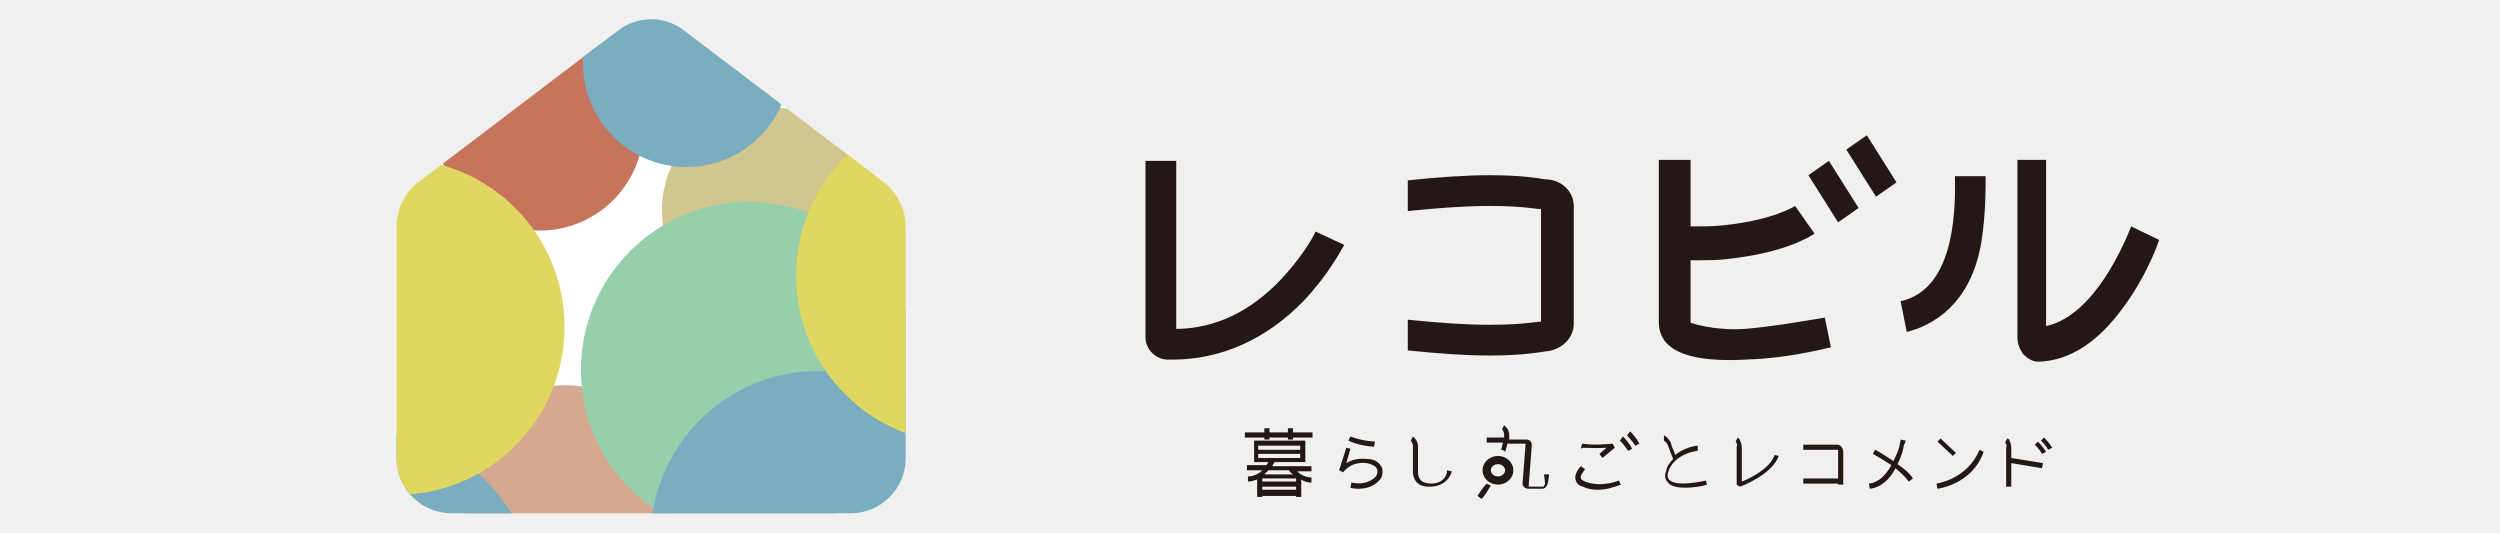
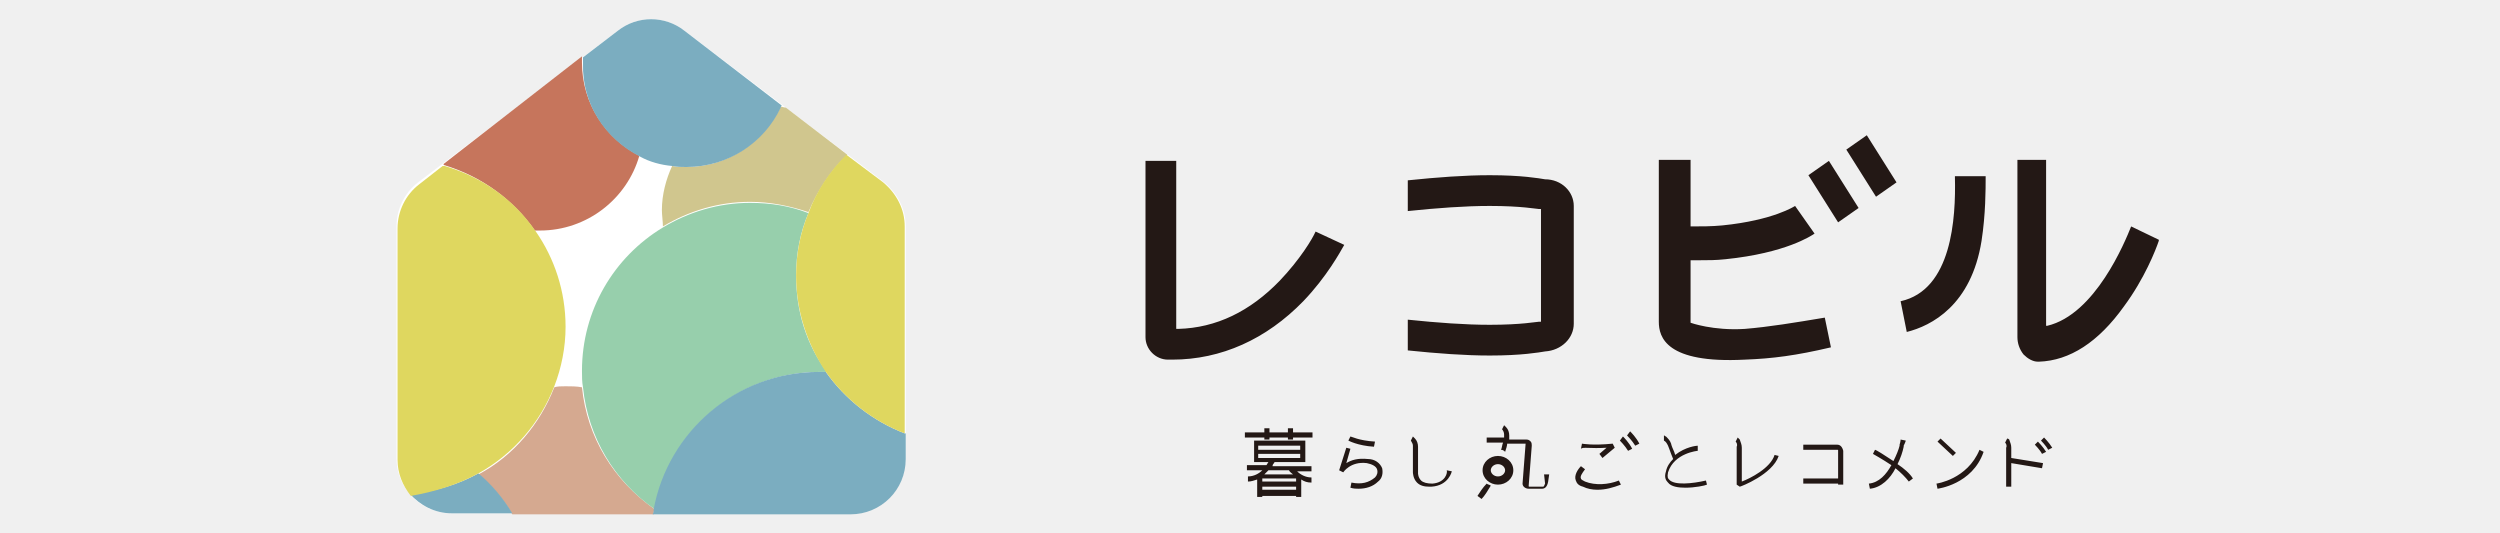
- <svg xmlns="http://www.w3.org/2000/svg" xmlns:xlink="http://www.w3.org/1999/xlink" version="1.1" id="レイヤー_1" x="0px" y="0px" viewBox="0 0 244 52" style="enable-background:new 0 0 244 52;" xml:space="preserve">
-   <style type="text/css">
- 	.st0{fill:#FFFFFF;}
- 	.st1{clip-path:url(#SVGID_1_);}
- 	.st2{fill:#C6755C;}
- 	.st3{fill:#D5A990;}
- 	.st4{fill:#D0C68E;}
- 	.st5{fill:#7BADC0;}
- 	.st6{fill:#97CFAC;}
- 	.st7{fill:#DFD75F;}
- 	.st8{fill:#231815;}
- </style>
+ <svg xmlns="http://www.w3.org/2000/svg" version="1.2" baseProfile="tiny" id="レイヤー_1" x="0px" y="0px" viewBox="0 0 244 52" xml:space="preserve">
  <g>
-     <path class="st0" d="M60.3,3L40.8,17.8c-1.3,1-2.1,2.6-2.1,4.3v22.6c0,3,2.4,5.4,5.4,5.4H83c3,0,5.4-2.4,5.4-5.4V22.1   c0-1.7-0.8-3.2-2.1-4.3L66.8,3C64.9,1.5,62.2,1.5,60.3,3z" />
+     <path fill="#FFFFFF" d="M60.3,3L40.8,17.8c-1.3,1-2.1,2.6-2.1,4.3v22.6c0,3,2.4,5.4,5.4,5.4H83c3,0,5.4-2.4,5.4-5.4V22.1   c0-1.7-0.8-3.2-2.1-4.3L66.8,3C64.9,1.5,62.2,1.5,60.3,3z" />
    <g>
      <g>
        <g>
-           <defs>
-             <path id="SVGID_3_" d="M60.3,3L40.8,17.8c-1.3,1-2.1,2.6-2.1,4.3v22.6c0,3,2.4,5.4,5.4,5.4H83c3,0,5.4-2.4,5.4-5.4V22.1       c0-1.7-0.8-3.2-2.1-4.3L66.8,3C64.9,1.5,62.2,1.5,60.3,3z" />
-           </defs>
-           <clipPath id="SVGID_1_">
-             <use xlink:href="#SVGID_3_" style="overflow:visible;" />
-           </clipPath>
-           <g class="st1">
-             <circle class="st2" cx="52.7" cy="12.4" r="10.1" />
-             <circle class="st3" cx="55.2" cy="47.7" r="10.1" />
-             <circle class="st4" cx="74.7" cy="20.5" r="10.1" />
-             <circle class="st5" cx="67" cy="6.2" r="10.1" />
-             <circle class="st6" cx="73.1" cy="36.1" r="16.4" />
-             <circle class="st5" cx="35.9" cy="58.6" r="16.4" />
-             <circle class="st5" cx="79.9" cy="52.6" r="16.4" />
-             <circle class="st7" cx="94.1" cy="26.9" r="16.4" />
-             <circle class="st7" cx="38.7" cy="31.9" r="16.4" />
-           </g>
+           <path fill="none" d="M64.7,22.1c-0.1-0.5-0.1-1.1-0.1-1.6c0-1.5,0.4-3,1-4.3c-1.1-0.2-2.1-0.5-3.1-0.9c-1.2,4.2-5.1,7.3-9.7,7.3      c-0.2,0-0.3,0-0.5,0c1.8,2.7,2.9,5.9,2.9,9.3c0,2-0.4,4-1.1,5.8c0.4,0,0.7-0.1,1.1-0.1c0.6,0,1.1,0.1,1.6,0.1      c-0.1-0.5-0.1-1.1-0.1-1.6C56.7,30.2,59.9,25,64.7,22.1z" />
+           <path fill="#C6755C" d="M52.2,22.5c0.2,0,0.3,0,0.5,0c4.6,0,8.5-3.1,9.7-7.3c-3.3-1.7-5.6-5.1-5.6-9.1c0-0.2,0-0.4,0-0.6      L43.3,16c0,0,0,0.1,0,0.1C47,17.2,50.1,19.5,52.2,22.5z" />
+           <path fill="#D5A990" d="M56.8,37.8c-0.5-0.1-1.1-0.1-1.6-0.1c-0.4,0-0.8,0-1.1,0.1c-1.4,3.6-4,6.7-7.4,8.5      c1.3,1.1,2.4,2.4,3.3,3.9h13.8c0-0.2,0-0.3,0.1-0.5C59.9,46.9,57.3,42.7,56.8,37.8z" />
+           <path fill="#D0C68E" d="M67,16.3c-0.5,0-1,0-1.4-0.1c-0.6,1.3-1,2.8-1,4.3c0,0.5,0.1,1.1,0.1,1.6c2.5-1.5,5.4-2.4,8.5-2.4      c2,0,3.9,0.4,5.7,1c0.9-2.1,2.2-4.1,3.8-5.6l-6-4.6c-0.2,0-0.4-0.1-0.5-0.1C74.5,13.9,71,16.3,67,16.3z" />
+           <path fill="#7BADC0" d="M62.5,15.3c0.9,0.5,2,0.8,3.1,0.9c0.5,0.1,0.9,0.1,1.4,0.1c4.1,0,7.6-2.4,9.2-5.8c0-0.1,0.1-0.2,0.1-0.2      L66.8,3c-1.9-1.5-4.6-1.5-6.5,0l-3.4,2.6c0,0.2,0,0.4,0,0.6C56.8,10.2,59.1,13.6,62.5,15.3z" />
+           <path fill="#97CFAC" d="M77.7,26.9c0-2.2,0.4-4.2,1.2-6.1c-1.8-0.7-3.7-1-5.7-1c-3.1,0-6,0.9-8.5,2.4c-4.8,2.9-7.9,8.1-7.9,14      c0,0.5,0,1.1,0.1,1.6c0.5,4.9,3.1,9.2,7,11.9c1.4-7.6,8.1-13.4,16.1-13.4c0.2,0,0.5,0,0.7,0C78.7,33.6,77.7,30.4,77.7,26.9z" />
+           <path fill="#7BADC0" d="M46.7,46.2c-2,1.1-4.3,1.8-6.7,2c1,1.1,2.4,1.9,4.1,1.9H50C49.1,48.6,48,47.3,46.7,46.2z" />
+           <path fill="#7BADC0" d="M88.3,42.3c-3.1-1.2-5.8-3.3-7.7-6c-0.2,0-0.5,0-0.7,0c-8,0-14.7,5.8-16.1,13.4c0,0.2,0,0.3-0.1,0.5H83      c3,0,5.4-2.4,5.4-5.4V42.3z" />
+           <path fill="#DFD75F" d="M78.9,20.8c-0.8,1.9-1.2,4-1.2,6.1c0,3.5,1.1,6.7,2.9,9.4c1.9,2.7,4.6,4.8,7.7,6V22.1      c0-1.7-0.8-3.2-2.1-4.3l-3.6-2.7C81,16.7,79.7,18.6,78.9,20.8z" />
+           <path fill="#DFD75F" d="M46.7,46.2c3.4-1.9,6-4.9,7.4-8.5c0.7-1.8,1.1-3.8,1.1-5.8c0-3.5-1.1-6.7-2.9-9.3      c-2.1-3.1-5.2-5.3-8.9-6.4c-0.1,0-0.1,0-0.2,0l-2.3,1.8c-1.3,1-2.1,2.6-2.1,4.3v22.6c0,1.3,0.5,2.5,1.3,3.5      C42.4,48,44.7,47.3,46.7,46.2z" />
        </g>
      </g>
-       <path class="st8" d="M153.6,20.1v11.5c0,1.4-1.2,2.6-2.8,2.7l0,0l0,0c-0.6,0.1-2.3,0.4-5.4,0.4c-2.4,0-5.1-0.2-8-0.5v-3    c2.9,0.3,5.6,0.5,8,0.5c3.1,0,4.6-0.3,4.8-0.3l0.2,0V20.4l-0.2,0c-0.2,0-1.7-0.3-4.8-0.3c-2.4,0-5.1,0.2-8,0.5v-3    c2.9-0.3,5.6-0.5,8-0.5c3.1,0,4.8,0.3,5.4,0.4l0,0l0,0C152.4,17.5,153.6,18.7,153.6,20.1z M178.7,33.9l-0.6-2.9    c-3,0.5-5.4,0.9-7.8,1.1c-3.1,0.2-5.3-0.6-5.3-0.6v-6.1c0.3,0,0.6,0,0.9,0c0.8,0,1.6,0,2.5-0.1c5.9-0.6,8.4-2.3,8.7-2.5l-1.9-2.7    c0,0-2.1,1.4-7.1,1.9c-1,0.1-2.1,0.1-3.1,0.1v-6.5h-3.1v15.8c0,1.5,0.7,4.1,8.4,3.7C173,35,175.3,34.7,178.7,33.9z M208,22.1    L208,22.1c-0.6,1.5-3.5,8.6-8.2,9.7l-0.1,0V15.6h-2.8v17.3c0,0.6,0.2,1.2,0.6,1.7c0.4,0.4,0.9,0.7,1.4,0.7c0,0,0,0,0.1,0    c3-0.1,5.8-1.9,8.3-5.4c2-2.7,3.1-5.5,3.4-6.4l0-0.1L208,22.1z M131.2,23.9l-2.8-1.3c-0.3,0.7-1.5,2.7-3.5,4.8    c-2.9,3-6.2,4.6-9.9,4.7l-0.2,0l0-16.4h-3l0,17.2c0,1.2,1,2.2,2.2,2.2c0.1,0,0.3,0,0.4,0c4.8,0,9.2-2,12.8-5.7    C129.5,27,130.8,24.6,131.2,23.9z M185.1,17.8l-2.9-4.6l-2,1.4l2.9,4.6L185.1,17.8z M176.5,17.1l2.9,4.6l2-1.4l-2.9-4.6    L176.5,17.1z M193.8,17.2h-3l0,0.1c0.1,4-0.3,11-5.3,12.1l0.6,3c2.4-0.6,6.3-2.6,7.3-8.9c0.4-2.6,0.4-5,0.4-6.3L193.8,17.2z     M144.2,48.4l0.4,0.3c0.3-0.3,0.6-0.8,0.9-1.3c-0.1-0.1-0.3-0.1-0.4-0.2C144.7,47.6,144.4,48.1,144.2,48.4z M139.8,47.2    c-0.5,0-0.9-0.1-1.1-0.3c-0.3-0.3-0.3-0.7-0.3-0.7v-1.8c0-0.2,0-0.8,0-0.8c0-0.3-0.1-0.6-0.3-0.8c0,0-0.1-0.1-0.2-0.2l-0.2,0.4    c0.1,0.2,0.2,0.3,0.2,0.5c0,0,0,0.6,0,0.8v1.8c0,0,0,0.6,0.4,1c0.3,0.3,0.7,0.4,1.2,0.4c0.1,0,0.1,0,0.2,0c1.7-0.1,2-1.5,2-1.5    l-0.5-0.1C141.3,46.1,141.1,47.1,139.8,47.2z M133.5,44.8c-1-0.1-1.6,0.1-2.1,0.4l0.4-1.4l-0.4-0.1l-0.7,2.2l0.4,0.2    c0,0,0.7-1.1,2.3-0.9c0.5,0.1,0.9,0.3,1,0.6c0.1,0.3,0,0.6-0.2,0.8c-0.6,0.5-1.3,0.7-2.3,0.5l-0.1,0.5c0.3,0.1,0.6,0.1,0.8,0.1    c0.7,0,1.4-0.2,1.9-0.7c0.4-0.3,0.5-0.8,0.4-1.3C134.7,45.2,134.2,44.8,133.5,44.8z M134.2,43.1c-1.6-0.1-2.3-0.5-2.4-0.5    l-0.2,0.4c0,0,0.9,0.5,2.5,0.6L134.2,43.1z M156.8,43.7l-0.7,0.6l0.3,0.4l1.2-1l-0.2-0.4c-2,0.2-3,0-3,0l-0.1,0.5    C154.5,43.6,155.2,43.8,156.8,43.7z M124.2,45.5h3.8v0.5h-1.4c0.3,0.3,0.8,0.6,1.4,0.6l0,0.5c-0.4,0-0.7-0.1-1-0.3v1.7h-0.5v-0.1    h-3.3v0.1h-0.5v-1.7c-0.3,0.1-0.6,0.2-0.9,0.2l0-0.5c0.6,0,1.1-0.3,1.4-0.6h-1.5v-0.5h1.9c0.1-0.1,0.1-0.2,0.2-0.3h-1.4V43h5v2.1    h-3C124.3,45.3,124.2,45.3,124.2,45.5z M122.8,43.9h4.1v-0.4h-4.1V43.9z M126.9,44.7v-0.4h-4.1v0.4H126.9z M126.5,47.5h-3.3v0.3    h3.3V47.5z M126.5,46.7h-3.3v0.3h3.3V46.7z M123.8,45.9c-0.1,0.1-0.2,0.2-0.4,0.4h2.8c-0.1-0.1-0.3-0.2-0.4-0.4H123.8z     M126.2,41.8h-0.5v0.4h-1.8v-0.4h-0.5v0.4h-1.9v0.5h1.9v0.2h0.5v-0.2h1.8v0.2h0.5v-0.2h1.9v-0.5h-1.9V41.8z M189,47.2l0.1,0.5    c0,0,3.4-0.4,4.5-3.6l-0.4-0.2C192,46.8,189,47.2,189,47.2z M196.3,44.4c0-0.2,0-0.7,0-0.7c0-0.3-0.1-0.5-0.2-0.8    c0,0-0.1-0.1-0.2-0.1l-0.2,0.4c0.1,0.1,0.2,0.3,0.1,0.5c0,0,0,0.5,0,0.7l0,3.1h0.5l0-2.3l3,0.5l0.1-0.5l-3.1-0.5L196.3,44.4z     M189.4,42.8l-0.3,0.3l1.5,1.4l0.3-0.3L189.4,42.8z M185.2,45.3c0.3-0.6,0.5-1.2,0.6-1.7l0-0.1C186,43.1,186,43,186,43l-0.5-0.1    c0,0,0,0.2-0.1,0.5l0,0.1c-0.1,0.4-0.3,0.9-0.6,1.5c-0.9-0.6-1.7-1.1-1.8-1.1l-0.2,0.4c0,0,0.9,0.5,1.8,1.1    c-0.5,0.9-1.2,1.7-2.2,1.8l0.1,0.5c1.1-0.1,2-1,2.5-2c0.5,0.4,1,0.9,1.3,1.3l0.4-0.3C186.4,46.2,185.8,45.7,185.2,45.3z     M198.6,43.4c0,0,0.5,0.5,0.7,0.9l0.4-0.2c-0.3-0.5-0.8-1-0.8-1L198.6,43.4z M147.7,45.9c0,0.8-0.7,1.4-1.5,1.4s-1.5-0.6-1.5-1.4    c0-0.8,0.7-1.4,1.5-1.4S147.7,45.1,147.7,45.9z M146.9,45.9c0-0.3-0.3-0.6-0.7-0.6s-0.7,0.3-0.7,0.6c0,0.3,0.3,0.6,0.7,0.6    S146.9,46.2,146.9,45.9z M199.2,43c0,0,0.5,0.5,0.7,0.9l0.4-0.2c-0.3-0.5-0.8-1-0.8-1L199.2,43z M179.3,43.4H176v0.5h3.3    c0.1,0,0.1,0,0.1,0.1v2.5v0.2H176v0.5h3.4v0.1h0.5v-0.1v-0.7v-2.5C179.8,43.6,179.6,43.4,179.3,43.4z M158.1,43c0,0,0.5,0.5,0.8,1    l0.4-0.2c-0.3-0.6-0.8-1.1-0.9-1.2L158.1,43z M154.7,47c-0.2-0.1-0.4-0.2-0.4-0.3c-0.1-0.2,0.1-0.5,0.4-0.9l-0.4-0.3    c-0.3,0.3-0.7,0.9-0.5,1.4c0.1,0.3,0.3,0.5,0.7,0.6c0.4,0.2,0.9,0.3,1.4,0.3c0.8,0,1.5-0.2,2.3-0.5l-0.2-0.4    C157,47.3,155.7,47.4,154.7,47z M150.8,47.2c-0.1,0.2-0.1,0.3-0.2,0.3h-1.3c-0.1,0-0.1,0-0.1-0.1l0.3-3.9c0-0.1,0-0.3-0.1-0.4    c-0.1-0.1-0.2-0.2-0.4-0.2h-1.7c0-0.1,0-0.2,0-0.3l0-0.1c0-0.3-0.1-0.6-0.3-0.8c-0.1-0.1-0.1-0.1-0.2-0.2l-0.2,0.4    c0.1,0.1,0.2,0.3,0.2,0.5l0,0c0,0.1,0,0.2,0,0.3h-1.7v0.5h1.6c-0.1,0.2-0.1,0.5-0.2,0.7c0.2,0,0.3,0.1,0.4,0.2    c0.1-0.3,0.2-0.6,0.2-0.8h1.8l0,0l-0.3,3.9c0,0.3,0.3,0.5,0.6,0.5h1.3c0.2,0,0.5-0.1,0.6-0.7l0.1-0.7l-0.5,0L150.8,47.2z     M162.9,46.8c-0.1-0.1-0.2-0.2-0.1-0.7c0.6-1.9,2.9-2.1,2.9-2.1l0-0.5c-0.1,0-1.2,0.1-2.2,0.9l-0.1-0.3c-0.1-0.2-0.3-0.7-0.3-0.8    c-0.1-0.3-0.3-0.5-0.5-0.7c-0.1,0-0.1-0.1-0.2-0.1l0,0.5c0.2,0.1,0.3,0.3,0.4,0.5c0,0,0.2,0.5,0.3,0.8l0.2,0.5    c-0.3,0.3-0.6,0.7-0.7,1.2c-0.2,0.6,0,0.9,0.2,1.1c0.3,0.4,1,0.5,1.7,0.5c0.9,0,1.9-0.2,2.1-0.3l-0.1-0.4    C165.2,47.2,163.4,47.4,162.9,46.8z M158.8,42.5c0,0,0.5,0.5,0.8,1l0.4-0.2c-0.3-0.6-0.8-1.1-0.9-1.2L158.8,42.5z M170,47l0-2.6    c0-0.2,0-0.7,0-0.7c0-0.3-0.1-0.5-0.2-0.8c-0.1-0.1-0.1-0.1-0.2-0.2l-0.2,0.4c0.1,0.1,0.2,0.3,0.1,0.5c0,0,0,0.5,0,0.7l0,3    l0.3,0.2c0.1,0,3.2-1.2,3.8-3l-0.4-0.1C172.8,45.7,170.8,46.7,170,47z" />
+       <path fill="#231815" d="M153.6,20.1v11.5c0,1.4-1.2,2.6-2.8,2.7l0,0l0,0c-0.6,0.1-2.3,0.4-5.4,0.4c-2.4,0-5.1-0.2-8-0.5v-3    c2.9,0.3,5.6,0.5,8,0.5c3.1,0,4.6-0.3,4.8-0.3l0.2,0V20.4l-0.2,0c-0.2,0-1.7-0.3-4.8-0.3c-2.4,0-5.1,0.2-8,0.5v-3    c2.9-0.3,5.6-0.5,8-0.5c3.1,0,4.8,0.3,5.4,0.4l0,0l0,0C152.4,17.5,153.6,18.7,153.6,20.1z M178.7,33.9l-0.6-2.9    c-3,0.5-5.4,0.9-7.8,1.1c-3.1,0.2-5.3-0.6-5.3-0.6v-6.1c0.3,0,0.6,0,0.9,0c0.8,0,1.6,0,2.5-0.1c5.9-0.6,8.4-2.3,8.7-2.5l-1.9-2.7    c0,0-2.1,1.4-7.1,1.9c-1,0.1-2.1,0.1-3.1,0.1v-6.5h-3.1v15.8c0,1.5,0.7,4.1,8.4,3.7C173,35,175.3,34.7,178.7,33.9z M208,22.1    L208,22.1c-0.6,1.5-3.5,8.6-8.2,9.7l-0.1,0V15.6h-2.8v17.3c0,0.6,0.2,1.2,0.6,1.7c0.4,0.4,0.9,0.7,1.4,0.7c0,0,0,0,0.1,0    c3-0.1,5.8-1.9,8.3-5.4c2-2.7,3.1-5.5,3.4-6.4l0-0.1L208,22.1z M131.2,23.9l-2.8-1.3c-0.3,0.7-1.5,2.7-3.5,4.8    c-2.9,3-6.2,4.6-9.9,4.7l-0.2,0l0-16.4h-3l0,17.2c0,1.2,1,2.2,2.2,2.2c0.1,0,0.3,0,0.4,0c4.8,0,9.2-2,12.8-5.7    C129.5,27,130.8,24.6,131.2,23.9z M185.1,17.8l-2.9-4.6l-2,1.4l2.9,4.6L185.1,17.8z M176.5,17.1l2.9,4.6l2-1.4l-2.9-4.6    L176.5,17.1z M193.8,17.2h-3l0,0.1c0.1,4-0.3,11-5.3,12.1l0.6,3c2.4-0.6,6.3-2.6,7.3-8.9c0.4-2.6,0.4-5,0.4-6.3L193.8,17.2z     M144.2,48.4l0.4,0.3c0.3-0.3,0.6-0.8,0.9-1.3c-0.1-0.1-0.3-0.1-0.4-0.2C144.7,47.6,144.4,48.1,144.2,48.4z M139.8,47.2    c-0.5,0-0.9-0.1-1.1-0.3c-0.3-0.3-0.3-0.7-0.3-0.7v-1.8c0-0.2,0-0.8,0-0.8c0-0.3-0.1-0.6-0.3-0.8c0,0-0.1-0.1-0.2-0.2l-0.2,0.4    c0.1,0.2,0.2,0.3,0.2,0.5c0,0,0,0.6,0,0.8v1.8c0,0,0,0.6,0.4,1c0.3,0.3,0.7,0.4,1.2,0.4c0.1,0,0.1,0,0.2,0c1.7-0.1,2-1.5,2-1.5    l-0.5-0.1C141.3,46.1,141.1,47.1,139.8,47.2z M133.5,44.8c-1-0.1-1.6,0.1-2.1,0.4l0.4-1.4l-0.4-0.1l-0.7,2.2l0.4,0.2    c0,0,0.7-1.1,2.3-0.9c0.5,0.1,0.9,0.3,1,0.6c0.1,0.3,0,0.6-0.2,0.8c-0.6,0.5-1.3,0.7-2.3,0.5l-0.1,0.5c0.3,0.1,0.6,0.1,0.8,0.1    c0.7,0,1.4-0.2,1.9-0.7c0.4-0.3,0.5-0.8,0.4-1.3C134.7,45.2,134.2,44.8,133.5,44.8z M134.2,43.1c-1.6-0.1-2.3-0.5-2.4-0.5    l-0.2,0.4c0,0,0.9,0.5,2.5,0.6L134.2,43.1z M156.8,43.7l-0.7,0.6l0.3,0.4l1.2-1l-0.2-0.4c-2,0.2-3,0-3,0l-0.1,0.5    C154.5,43.6,155.2,43.8,156.8,43.7z M124.2,45.5h3.8v0.5h-1.4c0.3,0.3,0.8,0.6,1.4,0.6l0,0.5c-0.4,0-0.7-0.1-1-0.3v1.7h-0.5v-0.1    h-3.3v0.1h-0.5v-1.7c-0.3,0.1-0.6,0.2-0.9,0.2l0-0.5c0.6,0,1.1-0.3,1.4-0.6h-1.5v-0.5h1.9c0.1-0.1,0.1-0.2,0.2-0.3h-1.4V43h5v2.1    h-3C124.3,45.3,124.2,45.3,124.2,45.5z M122.8,43.9h4.1v-0.4h-4.1V43.9z M126.9,44.7v-0.4h-4.1v0.4H126.9z M126.5,47.5h-3.3v0.3    h3.3V47.5z M126.5,46.7h-3.3v0.3h3.3V46.7z M123.8,45.9c-0.1,0.1-0.2,0.2-0.4,0.4h2.8c-0.1-0.1-0.3-0.2-0.4-0.4H123.8z     M126.2,41.8h-0.5v0.4h-1.8v-0.4h-0.5v0.4h-1.9v0.5h1.9v0.2h0.5v-0.2h1.8v0.2h0.5v-0.2h1.9v-0.5h-1.9V41.8z M189,47.2l0.1,0.5    c0,0,3.4-0.4,4.5-3.6l-0.4-0.2C192,46.8,189,47.2,189,47.2z M196.3,44.4c0-0.2,0-0.7,0-0.7c0-0.3-0.1-0.5-0.2-0.8    c0,0-0.1-0.1-0.2-0.1l-0.2,0.4c0.1,0.1,0.2,0.3,0.1,0.5c0,0,0,0.5,0,0.7l0,3.1h0.5l0-2.3l3,0.5l0.1-0.5l-3.1-0.5L196.3,44.4z     M189.4,42.8l-0.3,0.3l1.5,1.4l0.3-0.3L189.4,42.8z M185.2,45.3c0.3-0.6,0.5-1.2,0.6-1.7l0-0.1C186,43.1,186,43,186,43l-0.5-0.1    c0,0,0,0.2-0.1,0.5l0,0.1c-0.1,0.4-0.3,0.9-0.6,1.5c-0.9-0.6-1.7-1.1-1.8-1.1l-0.2,0.4c0,0,0.9,0.5,1.8,1.1    c-0.5,0.9-1.2,1.7-2.2,1.8l0.1,0.5c1.1-0.1,2-1,2.5-2c0.5,0.4,1,0.9,1.3,1.3l0.4-0.3C186.4,46.2,185.8,45.7,185.2,45.3z     M198.6,43.4c0,0,0.5,0.5,0.7,0.9l0.4-0.2c-0.3-0.5-0.8-1-0.8-1L198.6,43.4z M147.7,45.9c0,0.8-0.7,1.4-1.5,1.4s-1.5-0.6-1.5-1.4    c0-0.8,0.7-1.4,1.5-1.4S147.7,45.1,147.7,45.9z M146.9,45.9c0-0.3-0.3-0.6-0.7-0.6s-0.7,0.3-0.7,0.6c0,0.3,0.3,0.6,0.7,0.6    S146.9,46.2,146.9,45.9z M199.2,43c0,0,0.5,0.5,0.7,0.9l0.4-0.2c-0.3-0.5-0.8-1-0.8-1L199.2,43z M179.3,43.4H176v0.5h3.3    c0.1,0,0.1,0,0.1,0.1v2.5v0.2H176v0.5h3.4v0.1h0.5v-0.1v-0.7v-2.5C179.8,43.6,179.6,43.4,179.3,43.4z M158.1,43c0,0,0.5,0.5,0.8,1    l0.4-0.2c-0.3-0.6-0.8-1.1-0.9-1.2L158.1,43z M154.7,47c-0.2-0.1-0.4-0.2-0.4-0.3c-0.1-0.2,0.1-0.5,0.4-0.9l-0.4-0.3    c-0.3,0.3-0.7,0.9-0.5,1.4c0.1,0.3,0.3,0.5,0.7,0.6c0.4,0.2,0.9,0.3,1.4,0.3c0.8,0,1.5-0.2,2.3-0.5l-0.2-0.4    C157,47.3,155.7,47.4,154.7,47z M150.8,47.2c-0.1,0.2-0.1,0.3-0.2,0.3h-1.3c-0.1,0-0.1,0-0.1-0.1l0.3-3.9c0-0.1,0-0.3-0.1-0.4    c-0.1-0.1-0.2-0.2-0.4-0.2h-1.7c0-0.1,0-0.2,0-0.3l0-0.1c0-0.3-0.1-0.6-0.3-0.8c-0.1-0.1-0.1-0.1-0.2-0.2l-0.2,0.4    c0.1,0.1,0.2,0.3,0.2,0.5l0,0c0,0.1,0,0.2,0,0.3h-1.7v0.5h1.6c-0.1,0.2-0.1,0.5-0.2,0.7c0.2,0,0.3,0.1,0.4,0.2    c0.1-0.3,0.2-0.6,0.2-0.8h1.8l0,0l-0.3,3.9c0,0.3,0.3,0.5,0.6,0.5h1.3c0.2,0,0.5-0.1,0.6-0.7l0.1-0.7l-0.5,0L150.8,47.2z     M162.9,46.8c-0.1-0.1-0.2-0.2-0.1-0.7c0.6-1.9,2.9-2.1,2.9-2.1l0-0.5c-0.1,0-1.2,0.1-2.2,0.9l-0.1-0.3c-0.1-0.2-0.3-0.7-0.3-0.8    c-0.1-0.3-0.3-0.5-0.5-0.7c-0.1,0-0.1-0.1-0.2-0.1l0,0.5c0.2,0.1,0.3,0.3,0.4,0.5c0,0,0.2,0.5,0.3,0.8l0.2,0.5    c-0.3,0.3-0.6,0.7-0.7,1.2c-0.2,0.6,0,0.9,0.2,1.1c0.3,0.4,1,0.5,1.7,0.5c0.9,0,1.9-0.2,2.1-0.3l-0.1-0.4    C165.2,47.2,163.4,47.4,162.9,46.8z M158.8,42.5c0,0,0.5,0.5,0.8,1l0.4-0.2c-0.3-0.6-0.8-1.1-0.9-1.2L158.8,42.5z M170,47l0-2.6    c0-0.2,0-0.7,0-0.7c0-0.3-0.1-0.5-0.2-0.8c-0.1-0.1-0.1-0.1-0.2-0.2l-0.2,0.4c0.1,0.1,0.2,0.3,0.1,0.5c0,0,0,0.5,0,0.7l0,3    l0.3,0.2c0.1,0,3.2-1.2,3.8-3l-0.4-0.1C172.8,45.7,170.8,46.7,170,47z" />
    </g>
  </g>
</svg>
